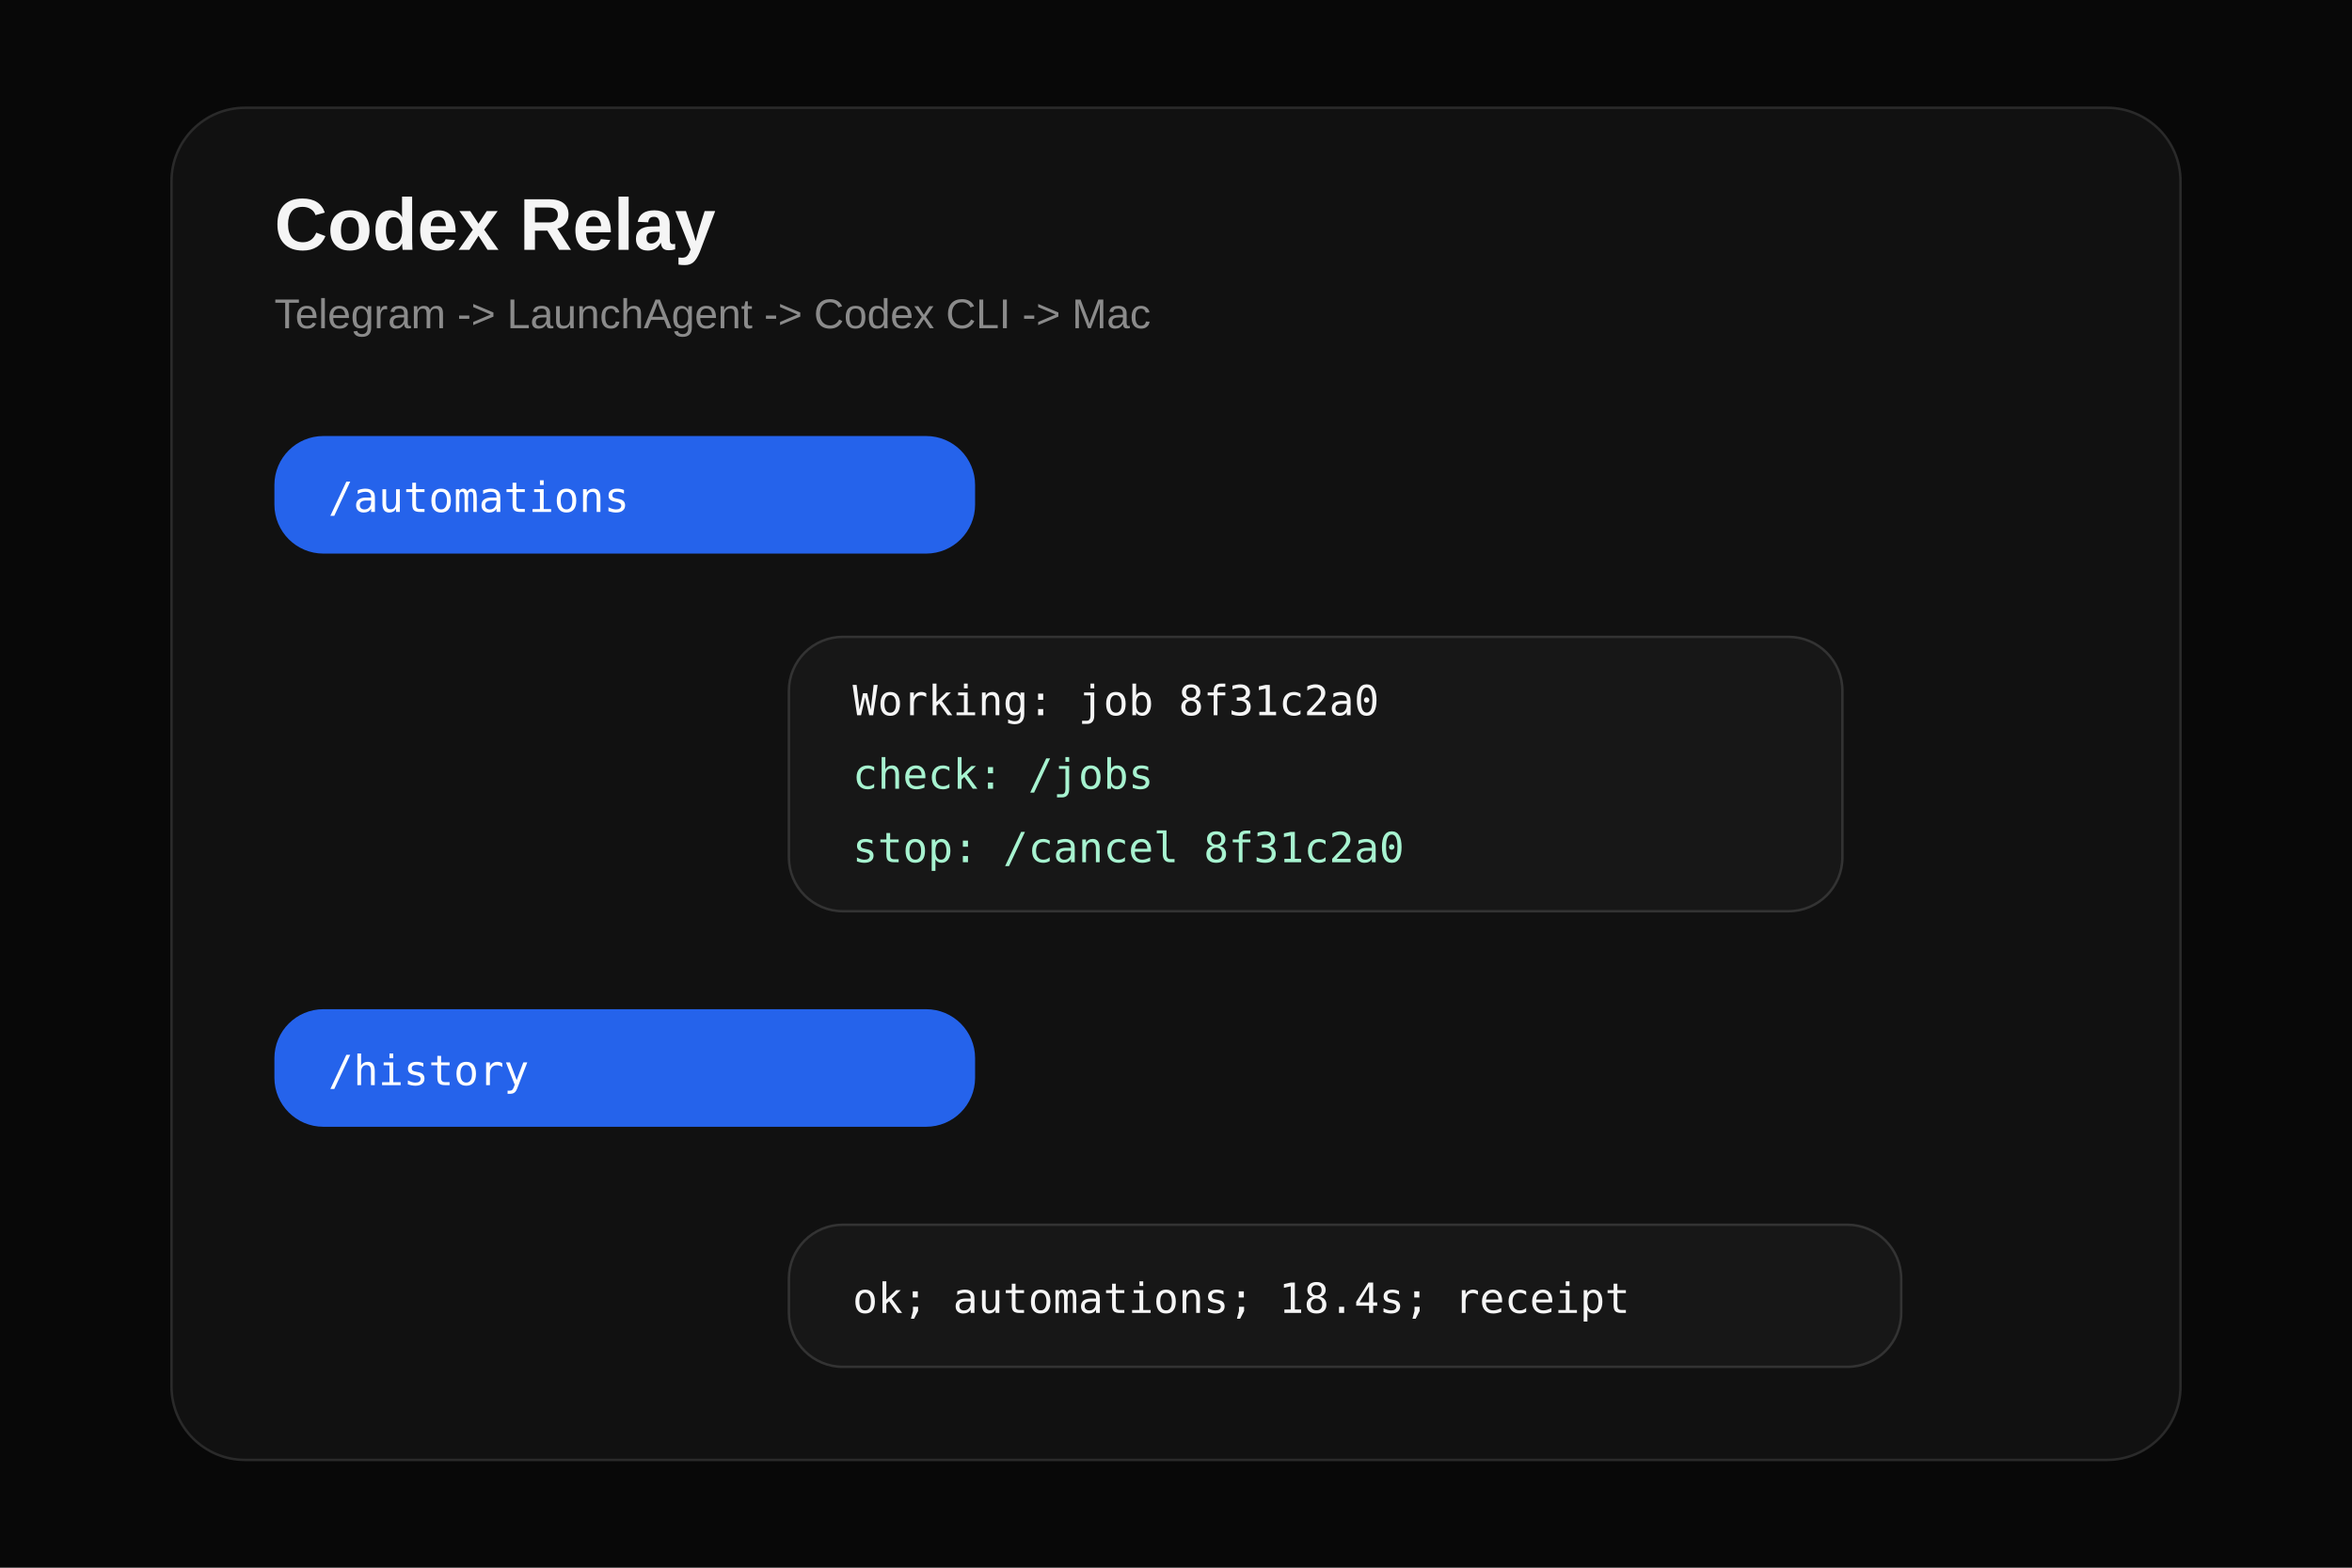
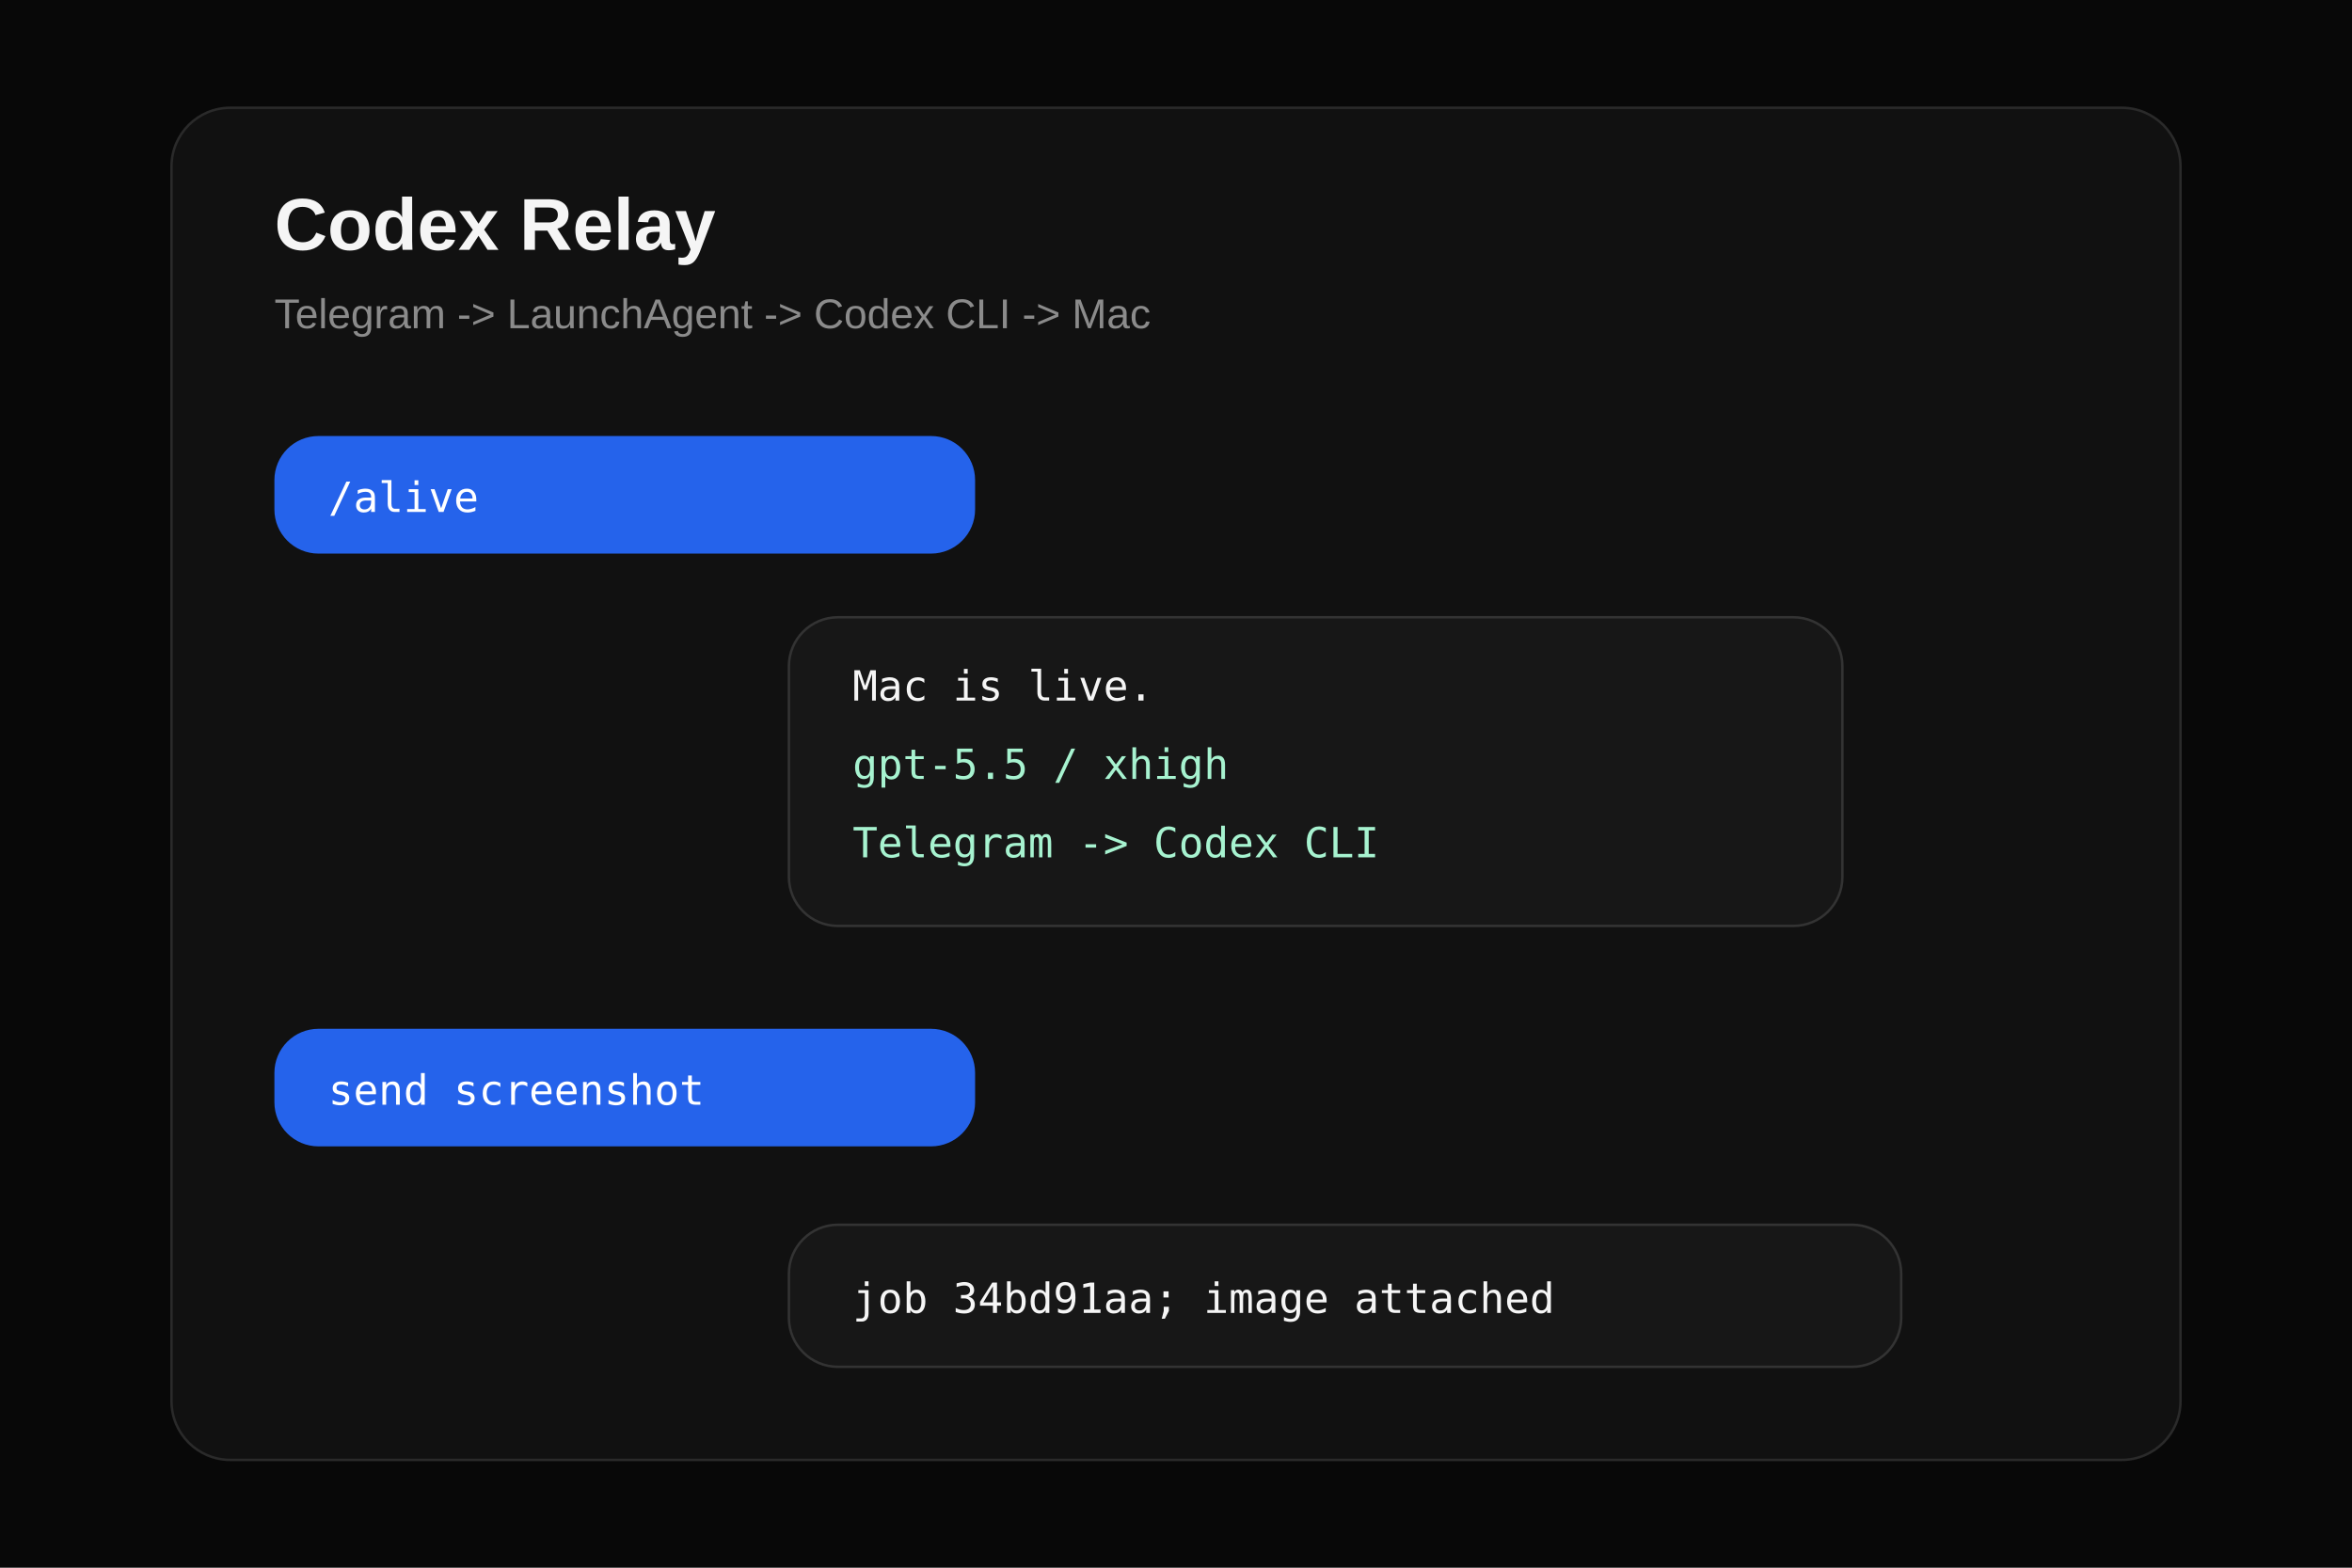
<svg xmlns="http://www.w3.org/2000/svg" width="960" height="640" viewBox="0 0 960 640" role="img" aria-label="Codex Relay Telegram transcript">
  <rect width="960" height="640" fill="#080808" />
-   <rect x="70" y="44" width="820" height="552" rx="30" fill="#111111" stroke="#2a2a2a" />
+   <rect x="70" y="44" width="820" height="552" rx="24" fill="#111111" stroke="#2a2a2a" />
  <text x="112" y="102" fill="#f5f5f5" font-family="Arial, sans-serif" font-size="30" font-weight="700">Codex Relay</text>
  <text x="112" y="134" fill="#8b8b8b" font-family="Arial, sans-serif" font-size="17">Telegram -&gt; LaunchAgent -&gt; Codex CLI -&gt; Mac</text>
  <g font-family="Menlo, monospace" font-size="17">
-     <rect x="112" y="178" width="286" height="48" rx="20" fill="#2563eb" />
-     <text x="134" y="209" fill="#ffffff">/automations</text>
-     <rect x="322" y="260" width="430" height="112" rx="22" fill="#171717" stroke="#333333" />
-     <text x="348" y="292" fill="#f5f5f5">Working: job 8f31c2a0</text>
-     <text x="348" y="322" fill="#a7f3d0">check: /jobs</text>
-     <text x="348" y="352" fill="#a7f3d0">stop: /cancel 8f31c2a0</text>
-     <rect x="112" y="412" width="286" height="48" rx="20" fill="#2563eb" />
-     <text x="134" y="443" fill="#ffffff">/history</text>
-     <rect x="322" y="500" width="454" height="58" rx="22" fill="#171717" stroke="#333333" />
-     <text x="348" y="536" fill="#f5f5f5">ok; automations; 18.4s; receipt</text>
+     <rect x="112" y="178" width="286" height="48" rx="18" fill="#2563eb" />
+     <text x="134" y="209" fill="#ffffff">/alive</text>
+     <rect x="322" y="252" width="430" height="126" rx="20" fill="#171717" stroke="#333333" />
+     <text x="348" y="286" fill="#f5f5f5">Mac is live.</text>
+     <text x="348" y="318" fill="#a7f3d0">gpt-5.5 / xhigh</text>
+     <text x="348" y="350" fill="#a7f3d0">Telegram -&gt; Codex CLI</text>
+     <rect x="112" y="420" width="286" height="48" rx="18" fill="#2563eb" />
+     <text x="134" y="451" fill="#ffffff">send screenshot</text>
+     <rect x="322" y="500" width="454" height="58" rx="20" fill="#171717" stroke="#333333" />
+     <text x="348" y="536" fill="#f5f5f5">job 34bd91aa; image attached</text>
  </g>
</svg>
